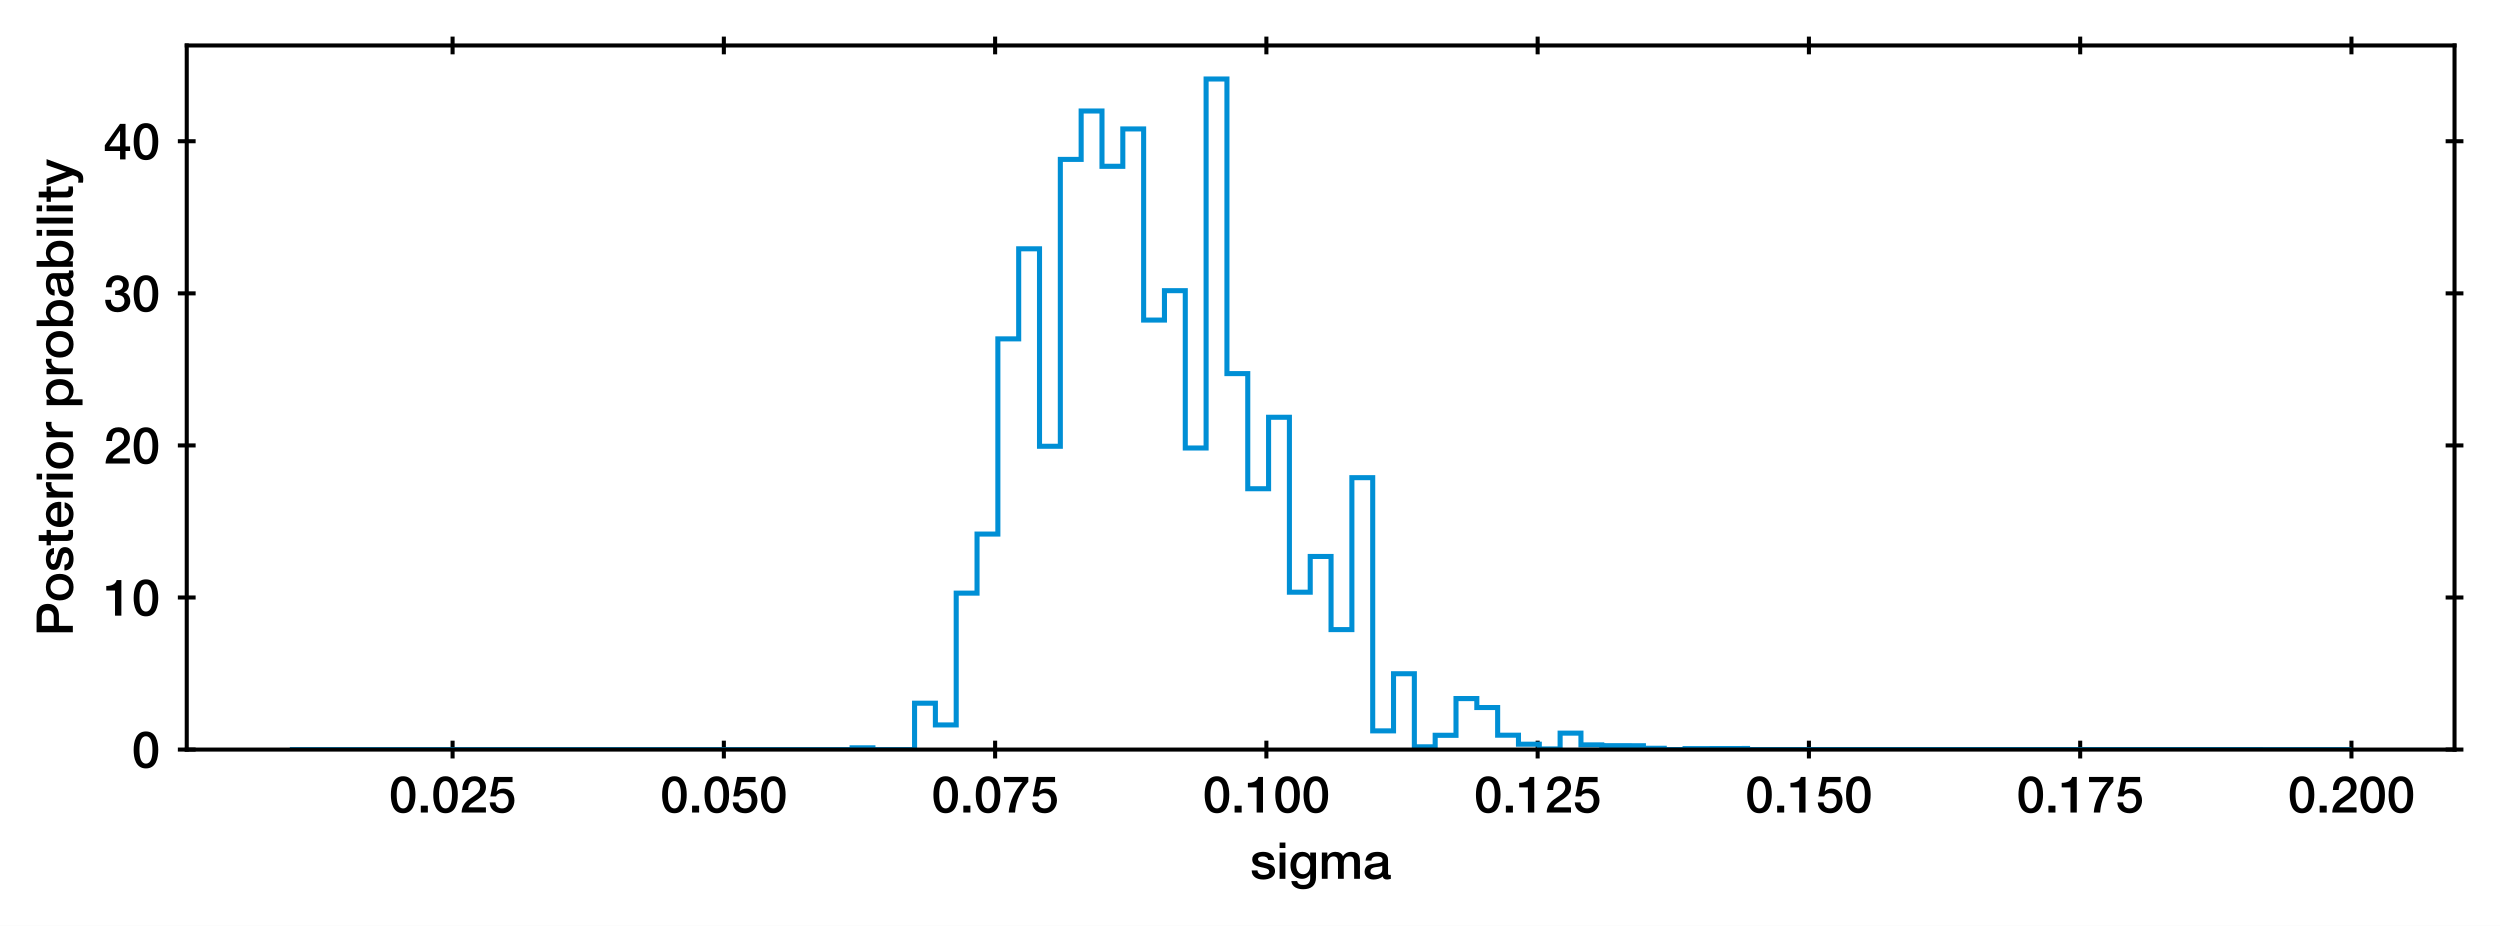
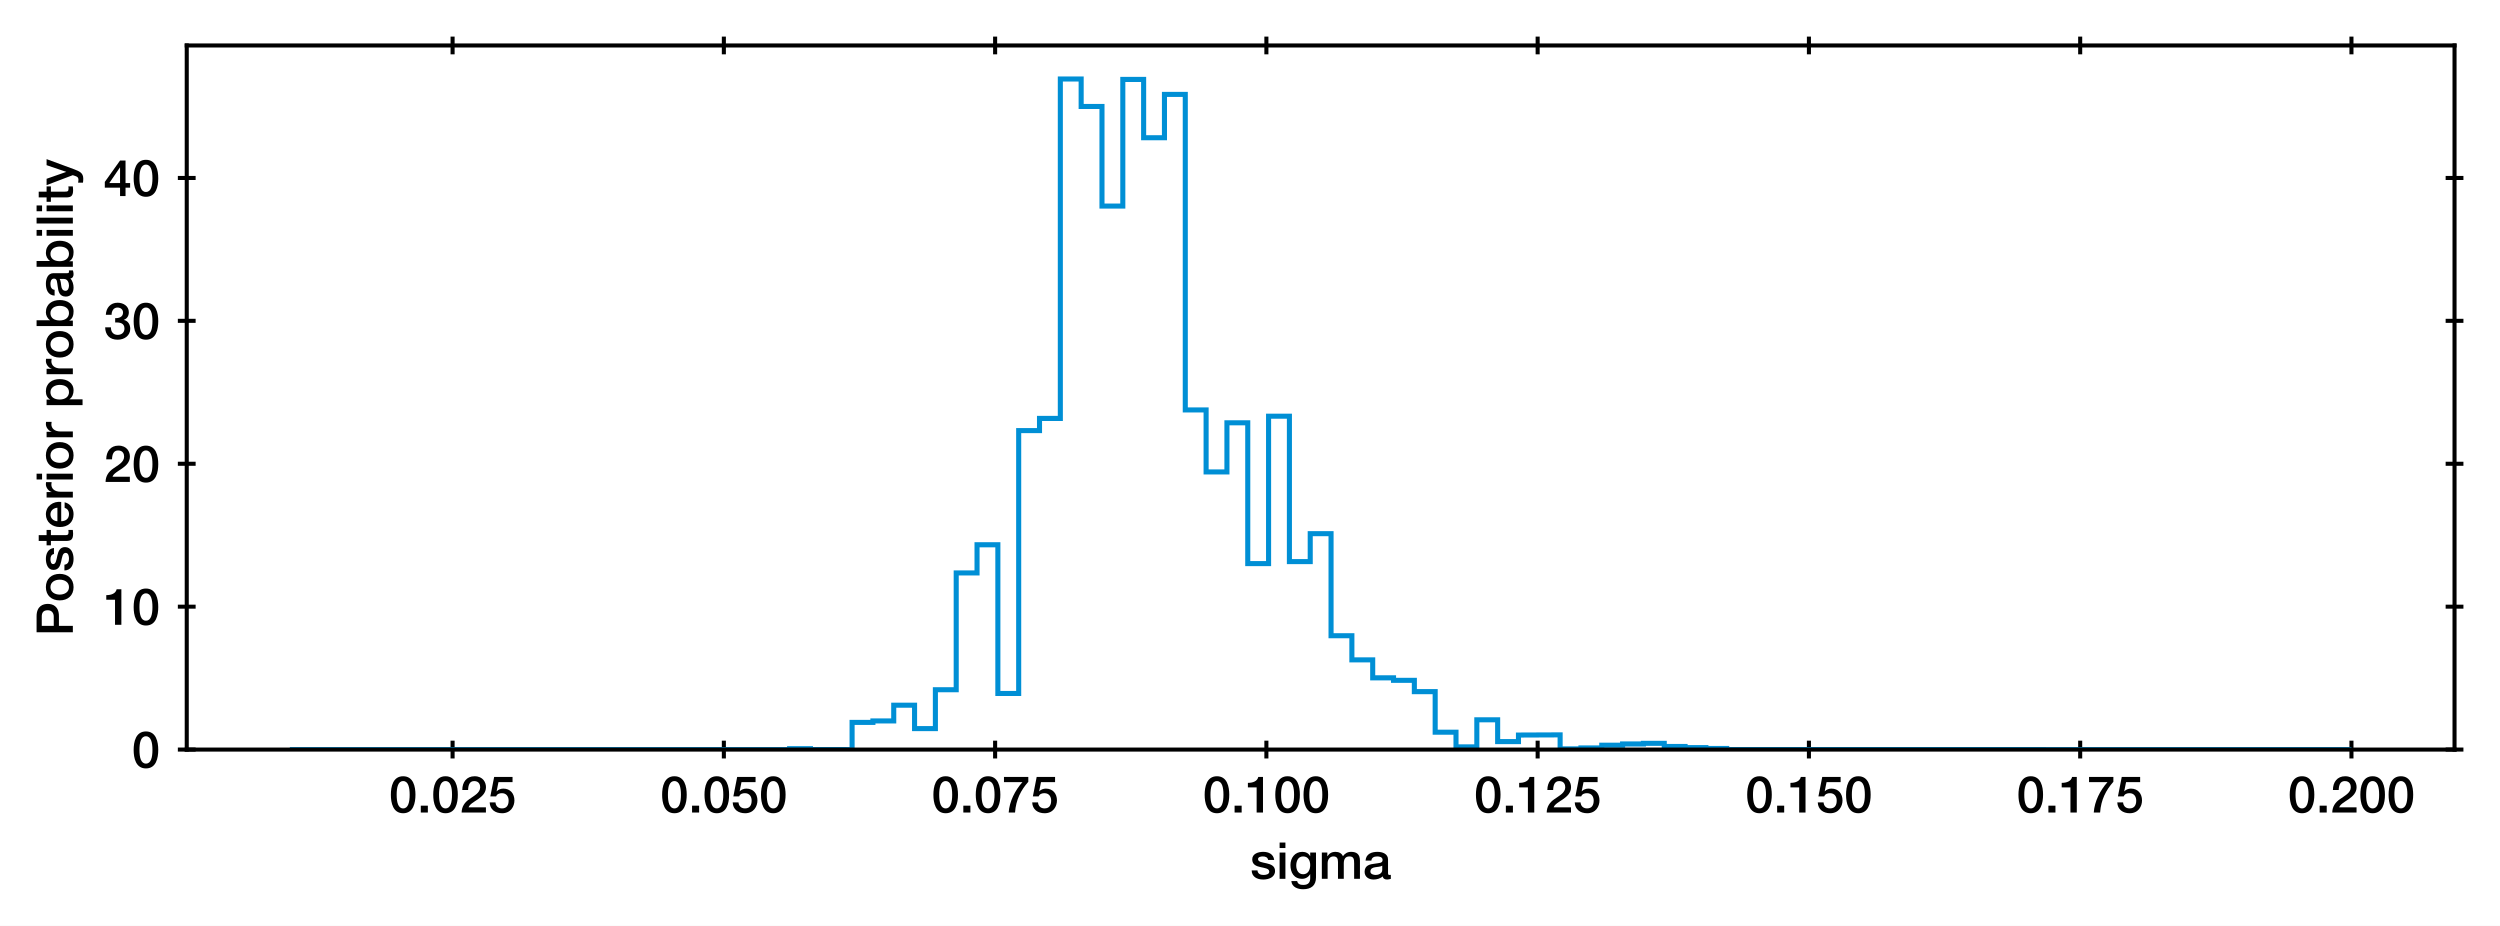
<svg xmlns="http://www.w3.org/2000/svg" xmlns:xlink="http://www.w3.org/1999/xlink" height="182.241pt" version="1.1" viewBox="0 0 492.109 182.241" width="492.109pt">
  <defs>
    <style type="text/css">*{stroke-linecap:butt;stroke-linejoin:round;}</style>
  </defs>
  <g id="figure_1">
    <g id="patch_1">
      <path d="M 0 182.241  L 492.109 182.241  L 492.109 0  L 0 0  z " style="fill:#ffffff;" />
    </g>
    <g id="axes_1">
      <g id="patch_2">
        <path d="M 36.759 147.55  L 483.159 147.55  L 483.159 8.95  L 36.759 8.95  z " style="fill:#ffffff;" />
      </g>
      <g id="matplotlib.axis_1">
        <g id="xtick_1">
          <g id="line2d_1">
            <defs>
-               <path d="M 0 1.75  L 0 -1.75  " id="md2876a02bf" style="stroke:#000000;stroke-width:0.8;" />
+               <path d="M 0 1.75  L 0 -1.75  " id="m2339bd0431" style="stroke:#000000;stroke-width:0.8;" />
            </defs>
            <g>
-               <use style="stroke:#000000;stroke-width:0.8;" x="89.089" xlink:href="#md2876a02bf" y="147.55" />
+               <use style="stroke:#000000;stroke-width:0.8;" x="89.089" xlink:href="#m2339bd0431" y="147.55" />
            </g>
          </g>
          <g id="line2d_2">
            <g>
-               <use style="stroke:#000000;stroke-width:0.8;" x="89.089" xlink:href="#md2876a02bf" y="8.95" />
+               <use style="stroke:#000000;stroke-width:0.8;" x="89.089" xlink:href="#m2339bd0431" y="8.95" />
            </g>
          </g>
          <g id="text_1">
            <g transform="translate(76.57997 159.9406)scale(0.1 -0.1)">
              <defs>
                <path d="M 1779 518  C 1139 518 960 1306 960 2240  C 960 3174 1139 3962 1779 3962  C 2419 3962 2598 3174 2598 2240  C 2598 1306 2419 518 1779 518  z M 1779 4570  C 493 4570 230 3258 230 2240  C 230 1222 493 -90 1779 -90  C 3066 -90 3328 1222 3328 2240  C 3328 3258 3066 4570 1779 4570  z " id="HelveticaNeue-Medium-30" transform="scale(0.015625)" />
                <path d="M 442 0  L 1331 0  L 1331 864  L 442 864  L 442 0  z " id="HelveticaNeue-Medium-2e" transform="scale(0.015625)" />
                <path d="M 3309 653  L 1126 653  C 1254 1050 1798 1325 2317 1683  C 2829 2042 3315 2483 3315 3194  C 3315 3770 2970 4570 1875 4570  C 877 4570 333 3834 333 2842  L 1062 2842  C 1082 3469 1254 3962 1830 3962  C 2458 3962 2592 3488 2586 3168  C 2573 2470 1818 2118 1235 1696  C 634 1293 256 736 250 0  L 3309 0  L 3309 653  z " id="HelveticaNeue-Medium-32" transform="scale(0.015625)" />
                <path d="M 307 2029  L 1037 2029  C 1152 2342 1453 2438 1760 2438  C 2349 2438 2611 1997 2611 1504  C 2611 960 2400 518 1779 518  C 1306 518 998 794 954 1274  L 224 1274  C 256 378 928 -90 1792 -90  C 2893 -90 3341 800 3341 1517  C 3341 2374 2829 3014 1939 3014  C 1638 3014 1312 2893 1114 2675  L 1101 2688  L 1331 3827  L 3104 3827  L 3104 4480  L 787 4480  L 307 2029  z " id="HelveticaNeue-Medium-35" transform="scale(0.015625)" />
              </defs>
              <use xlink:href="#HelveticaNeue-Medium-30" />
              <use x="55.6" xlink:href="#HelveticaNeue-Medium-2e" />
              <use x="83.4" xlink:href="#HelveticaNeue-Medium-30" />
              <use x="139" xlink:href="#HelveticaNeue-Medium-32" />
              <use x="194.6" xlink:href="#HelveticaNeue-Medium-35" />
            </g>
          </g>
        </g>
        <g id="xtick_2">
          <g id="line2d_3">
            <g>
-               <use style="stroke:#000000;stroke-width:0.8;" x="142.486" xlink:href="#md2876a02bf" y="147.55" />
+               <use style="stroke:#000000;stroke-width:0.8;" x="142.486" xlink:href="#m2339bd0431" y="147.55" />
            </g>
          </g>
          <g id="line2d_4">
            <g>
-               <use style="stroke:#000000;stroke-width:0.8;" x="142.486" xlink:href="#md2876a02bf" y="8.95" />
+               <use style="stroke:#000000;stroke-width:0.8;" x="142.486" xlink:href="#m2339bd0431" y="8.95" />
            </g>
          </g>
          <g id="text_2">
            <g transform="translate(129.9771 159.9406)scale(0.1 -0.1)">
              <use xlink:href="#HelveticaNeue-Medium-30" />
              <use x="55.6" xlink:href="#HelveticaNeue-Medium-2e" />
              <use x="83.4" xlink:href="#HelveticaNeue-Medium-30" />
              <use x="139" xlink:href="#HelveticaNeue-Medium-35" />
              <use x="194.6" xlink:href="#HelveticaNeue-Medium-30" />
            </g>
          </g>
        </g>
        <g id="xtick_3">
          <g id="line2d_5">
            <g>
-               <use style="stroke:#000000;stroke-width:0.8;" x="195.883" xlink:href="#md2876a02bf" y="147.55" />
+               <use style="stroke:#000000;stroke-width:0.8;" x="195.883" xlink:href="#m2339bd0431" y="147.55" />
            </g>
          </g>
          <g id="line2d_6">
            <g>
-               <use style="stroke:#000000;stroke-width:0.8;" x="195.883" xlink:href="#md2876a02bf" y="8.95" />
+               <use style="stroke:#000000;stroke-width:0.8;" x="195.883" xlink:href="#m2339bd0431" y="8.95" />
            </g>
          </g>
          <g id="text_3">
            <g transform="translate(183.3742 159.9406)scale(0.1 -0.1)">
              <defs>
                <path d="M 224 3827  L 2547 3827  C 1626 2790 915 1414 819 0  L 1619 0  C 1734 1619 2355 2816 3290 3872  L 3290 4480  L 224 4480  L 224 3827  z " id="HelveticaNeue-Medium-37" transform="scale(0.015625)" />
              </defs>
              <use xlink:href="#HelveticaNeue-Medium-30" />
              <use x="55.6" xlink:href="#HelveticaNeue-Medium-2e" />
              <use x="83.4" xlink:href="#HelveticaNeue-Medium-30" />
              <use x="139" xlink:href="#HelveticaNeue-Medium-37" />
              <use x="194.6" xlink:href="#HelveticaNeue-Medium-35" />
            </g>
          </g>
        </g>
        <g id="xtick_4">
          <g id="line2d_7">
            <g>
-               <use style="stroke:#000000;stroke-width:0.8;" x="249.28" xlink:href="#md2876a02bf" y="147.55" />
+               <use style="stroke:#000000;stroke-width:0.8;" x="249.28" xlink:href="#m2339bd0431" y="147.55" />
            </g>
          </g>
          <g id="line2d_8">
            <g>
-               <use style="stroke:#000000;stroke-width:0.8;" x="249.28" xlink:href="#md2876a02bf" y="8.95" />
+               <use style="stroke:#000000;stroke-width:0.8;" x="249.28" xlink:href="#m2339bd0431" y="8.95" />
            </g>
          </g>
          <g id="text_4">
            <g transform="translate(236.7714 159.9406)scale(0.1 -0.1)">
              <defs>
                <path d="M 339 3162  L 1440 3162  L 1440 0  L 2240 0  L 2240 4480  L 1645 4480  C 1536 3942 954 3731 339 3738  L 339 3162  z " id="HelveticaNeue-Medium-31" transform="scale(0.015625)" />
              </defs>
              <use xlink:href="#HelveticaNeue-Medium-30" />
              <use x="55.6" xlink:href="#HelveticaNeue-Medium-2e" />
              <use x="83.4" xlink:href="#HelveticaNeue-Medium-31" />
              <use x="139" xlink:href="#HelveticaNeue-Medium-30" />
              <use x="194.6" xlink:href="#HelveticaNeue-Medium-30" />
            </g>
          </g>
        </g>
        <g id="xtick_5">
          <g id="line2d_9">
            <g>
-               <use style="stroke:#000000;stroke-width:0.8;" x="302.677" xlink:href="#md2876a02bf" y="147.55" />
+               <use style="stroke:#000000;stroke-width:0.8;" x="302.677" xlink:href="#m2339bd0431" y="147.55" />
            </g>
          </g>
          <g id="line2d_10">
            <g>
-               <use style="stroke:#000000;stroke-width:0.8;" x="302.677" xlink:href="#md2876a02bf" y="8.95" />
+               <use style="stroke:#000000;stroke-width:0.8;" x="302.677" xlink:href="#m2339bd0431" y="8.95" />
            </g>
          </g>
          <g id="text_5">
            <g transform="translate(290.1685 159.9406)scale(0.1 -0.1)">
              <use xlink:href="#HelveticaNeue-Medium-30" />
              <use x="55.6" xlink:href="#HelveticaNeue-Medium-2e" />
              <use x="83.4" xlink:href="#HelveticaNeue-Medium-31" />
              <use x="139" xlink:href="#HelveticaNeue-Medium-32" />
              <use x="194.6" xlink:href="#HelveticaNeue-Medium-35" />
            </g>
          </g>
        </g>
        <g id="xtick_6">
          <g id="line2d_11">
            <g>
-               <use style="stroke:#000000;stroke-width:0.8;" x="356.074" xlink:href="#md2876a02bf" y="147.55" />
+               <use style="stroke:#000000;stroke-width:0.8;" x="356.074" xlink:href="#m2339bd0431" y="147.55" />
            </g>
          </g>
          <g id="line2d_12">
            <g>
-               <use style="stroke:#000000;stroke-width:0.8;" x="356.074" xlink:href="#md2876a02bf" y="8.95" />
+               <use style="stroke:#000000;stroke-width:0.8;" x="356.074" xlink:href="#m2339bd0431" y="8.95" />
            </g>
          </g>
          <g id="text_6">
            <g transform="translate(343.5656 159.9406)scale(0.1 -0.1)">
              <use xlink:href="#HelveticaNeue-Medium-30" />
              <use x="55.6" xlink:href="#HelveticaNeue-Medium-2e" />
              <use x="83.4" xlink:href="#HelveticaNeue-Medium-31" />
              <use x="139" xlink:href="#HelveticaNeue-Medium-35" />
              <use x="194.6" xlink:href="#HelveticaNeue-Medium-30" />
            </g>
          </g>
        </g>
        <g id="xtick_7">
          <g id="line2d_13">
            <g>
-               <use style="stroke:#000000;stroke-width:0.8;" x="409.471" xlink:href="#md2876a02bf" y="147.55" />
+               <use style="stroke:#000000;stroke-width:0.8;" x="409.471" xlink:href="#m2339bd0431" y="147.55" />
            </g>
          </g>
          <g id="line2d_14">
            <g>
-               <use style="stroke:#000000;stroke-width:0.8;" x="409.471" xlink:href="#md2876a02bf" y="8.95" />
+               <use style="stroke:#000000;stroke-width:0.8;" x="409.471" xlink:href="#m2339bd0431" y="8.95" />
            </g>
          </g>
          <g id="text_7">
            <g transform="translate(396.9627 159.9406)scale(0.1 -0.1)">
              <use xlink:href="#HelveticaNeue-Medium-30" />
              <use x="55.6" xlink:href="#HelveticaNeue-Medium-2e" />
              <use x="83.4" xlink:href="#HelveticaNeue-Medium-31" />
              <use x="139" xlink:href="#HelveticaNeue-Medium-37" />
              <use x="194.6" xlink:href="#HelveticaNeue-Medium-35" />
            </g>
          </g>
        </g>
        <g id="xtick_8">
          <g id="line2d_15">
            <g>
-               <use style="stroke:#000000;stroke-width:0.8;" x="462.868" xlink:href="#md2876a02bf" y="147.55" />
+               <use style="stroke:#000000;stroke-width:0.8;" x="462.868" xlink:href="#m2339bd0431" y="147.55" />
            </g>
          </g>
          <g id="line2d_16">
            <g>
-               <use style="stroke:#000000;stroke-width:0.8;" x="462.868" xlink:href="#md2876a02bf" y="8.95" />
+               <use style="stroke:#000000;stroke-width:0.8;" x="462.868" xlink:href="#m2339bd0431" y="8.95" />
            </g>
          </g>
          <g id="text_8">
            <g transform="translate(450.3599 159.9406)scale(0.1 -0.1)">
              <use xlink:href="#HelveticaNeue-Medium-30" />
              <use x="55.6" xlink:href="#HelveticaNeue-Medium-2e" />
              <use x="83.4" xlink:href="#HelveticaNeue-Medium-32" />
              <use x="139" xlink:href="#HelveticaNeue-Medium-30" />
              <use x="194.6" xlink:href="#HelveticaNeue-Medium-30" />
            </g>
          </g>
        </g>
        <g id="text_9">
          <g transform="translate(246.0648 172.9906)scale(0.1 -0.1)">
            <defs>
              <path d="M 205 1062  C 218 282 838 -90 1670 -90  C 2355 -90 3149 198 3149 986  C 3149 1638 2611 1830 2080 1952  C 1542 2074 1005 2125 1005 2483  C 1005 2771 1395 2822 1606 2822  C 1926 2822 2214 2726 2278 2381  L 3040 2381  C 2950 3117 2336 3398 1658 3398  C 1056 3398 275 3174 275 2451  C 275 1779 800 1587 1338 1472  C 1869 1350 2400 1306 2419 922  C 2438 544 1958 486 1683 486  C 1293 486 973 640 934 1062  L 205 1062  z " id="HelveticaNeue-Medium-73" transform="scale(0.015625)" />
              <path d="M 403 0  L 1133 0  L 1133 3309  L 403 3309  L 403 0  z M 403 3878  L 1133 3878  L 1133 4570  L 403 4570  L 403 3878  z " id="HelveticaNeue-Medium-69" transform="scale(0.015625)" />
              <path d="M 1824 576  C 1216 576 954 1126 954 1670  C 954 2221 1178 2822 1824 2822  C 2458 2822 2714 2298 2714 1728  C 2714 1165 2470 576 1824 576  z M 3443 3309  L 2714 3309  L 2714 2854  L 2701 2854  C 2515 3226 2138 3398 1722 3398  C 781 3398 224 2630 224 1741  C 224 794 659 0 1709 0  C 2118 0 2496 218 2701 582  L 2714 582  L 2714 77  C 2714 -467 2451 -768 1862 -768  C 1491 -768 1158 -698 1069 -282  L 339 -282  C 403 -1056 1152 -1312 1818 -1312  C 2861 -1312 3443 -819 3443 173  L 3443 3309  z " id="HelveticaNeue-Medium-67" transform="scale(0.015625)" />
              <path d="M 384 0  L 1114 0  L 1114 1965  C 1114 2515 1459 2822 1837 2822  C 2278 2822 2419 2579 2419 2125  L 2419 0  L 3149 0  L 3149 1939  C 3149 2496 3360 2822 3853 2822  C 4422 2822 4454 2458 4454 1933  L 4454 0  L 5184 0  L 5184 2285  C 5184 3091 4774 3398 4077 3398  C 3597 3398 3283 3187 3040 2848  C 2893 3226 2515 3398 2112 3398  C 1587 3398 1312 3174 1094 2848  L 1075 2848  L 1075 3309  L 384 3309  L 384 0  z " id="HelveticaNeue-Medium-6d" transform="scale(0.015625)" />
              <path d="M 2426 1114  C 2426 653 1926 486 1606 486  C 1350 486 934 582 934 909  C 934 1293 1216 1408 1530 1459  C 1850 1517 2202 1510 2426 1658  L 2426 1114  z M 3155 2438  C 3155 3136 2477 3398 1830 3398  C 1101 3398 378 3149 326 2298  L 1056 2298  C 1088 2656 1376 2822 1786 2822  C 2080 2822 2470 2752 2470 2374  C 2470 1946 2003 2003 1478 1907  C 864 1837 205 1702 205 877  C 205 230 742 -90 1338 -90  C 1728 -90 2195 32 2483 314  C 2541 13 2752 -90 3046 -90  C 3168 -90 3398 -45 3507 -6  L 3507 499  C 3430 486 3373 486 3328 486  C 3194 486 3155 557 3155 736  L 3155 2438  z " id="HelveticaNeue-Medium-61" transform="scale(0.015625)" />
            </defs>
            <use xlink:href="#HelveticaNeue-Medium-73" />
            <use x="51.9" xlink:href="#HelveticaNeue-Medium-69" />
            <use x="76" xlink:href="#HelveticaNeue-Medium-67" />
            <use x="135.3" xlink:href="#HelveticaNeue-Medium-6d" />
            <use x="222.3" xlink:href="#HelveticaNeue-Medium-61" />
          </g>
        </g>
      </g>
      <g id="matplotlib.axis_2">
        <g id="ytick_1">
          <g id="line2d_17">
            <defs>
-               <path d="M 1.75 0  L -1.75 -0  " id="m46cf207733" style="stroke:#000000;stroke-width:0.8;" />
+               <path d="M 1.75 0  L -1.75 -0  " id="m32d1ae11dd" style="stroke:#000000;stroke-width:0.8;" />
            </defs>
            <g>
-               <use style="stroke:#000000;stroke-width:0.8;" x="36.759" xlink:href="#m46cf207733" y="147.55" />
+               <use style="stroke:#000000;stroke-width:0.8;" x="36.759" xlink:href="#m32d1ae11dd" y="147.55" />
            </g>
          </g>
          <g id="line2d_18">
            <g>
-               <use style="stroke:#000000;stroke-width:0.8;" x="483.159" xlink:href="#m46cf207733" y="147.55" />
+               <use style="stroke:#000000;stroke-width:0.8;" x="483.159" xlink:href="#m32d1ae11dd" y="147.55" />
            </g>
          </g>
          <g id="text_10">
            <g transform="translate(25.95 151.1203)scale(0.1 -0.1)">
              <use xlink:href="#HelveticaNeue-Medium-30" />
            </g>
          </g>
        </g>
        <g id="ytick_2">
          <g id="line2d_19">
            <g>
-               <use style="stroke:#000000;stroke-width:0.8;" x="36.759" xlink:href="#m46cf207733" y="117.614" />
+               <use style="stroke:#000000;stroke-width:0.8;" x="36.759" xlink:href="#m32d1ae11dd" y="119.419" />
            </g>
          </g>
          <g id="line2d_20">
            <g>
-               <use style="stroke:#000000;stroke-width:0.8;" x="483.159" xlink:href="#m46cf207733" y="117.614" />
+               <use style="stroke:#000000;stroke-width:0.8;" x="483.159" xlink:href="#m32d1ae11dd" y="119.419" />
            </g>
          </g>
          <g id="text_11">
-             <g transform="translate(20.39062 121.1843)scale(0.1 -0.1)">
+             <g transform="translate(20.39062 122.9898)scale(0.1 -0.1)">
              <use xlink:href="#HelveticaNeue-Medium-31" />
              <use x="55.6" xlink:href="#HelveticaNeue-Medium-30" />
            </g>
          </g>
        </g>
        <g id="ytick_3">
          <g id="line2d_21">
            <g>
-               <use style="stroke:#000000;stroke-width:0.8;" x="36.759" xlink:href="#m46cf207733" y="87.678" />
+               <use style="stroke:#000000;stroke-width:0.8;" x="36.759" xlink:href="#m32d1ae11dd" y="91.289" />
            </g>
          </g>
          <g id="line2d_22">
            <g>
-               <use style="stroke:#000000;stroke-width:0.8;" x="483.159" xlink:href="#m46cf207733" y="87.678" />
+               <use style="stroke:#000000;stroke-width:0.8;" x="483.159" xlink:href="#m32d1ae11dd" y="91.289" />
            </g>
          </g>
          <g id="text_12">
-             <g transform="translate(20.39062 91.24831)scale(0.1 -0.1)">
+             <g transform="translate(20.39062 94.85921)scale(0.1 -0.1)">
              <use xlink:href="#HelveticaNeue-Medium-32" />
              <use x="55.6" xlink:href="#HelveticaNeue-Medium-30" />
            </g>
          </g>
        </g>
        <g id="ytick_4">
          <g id="line2d_23">
            <g>
-               <use style="stroke:#000000;stroke-width:0.8;" x="36.759" xlink:href="#m46cf207733" y="57.742" />
+               <use style="stroke:#000000;stroke-width:0.8;" x="36.759" xlink:href="#m32d1ae11dd" y="63.158" />
            </g>
          </g>
          <g id="line2d_24">
            <g>
-               <use style="stroke:#000000;stroke-width:0.8;" x="483.159" xlink:href="#m46cf207733" y="57.742" />
+               <use style="stroke:#000000;stroke-width:0.8;" x="483.159" xlink:href="#m32d1ae11dd" y="63.158" />
            </g>
          </g>
          <g id="text_13">
-             <g transform="translate(20.39062 61.31231)scale(0.1 -0.1)">
+             <g transform="translate(20.39062 66.72865)scale(0.1 -0.1)">
              <defs>
                <path d="M 1459 2080  C 2035 2106 2630 2016 2630 1318  C 2630 806 2259 518 1773 518  C 1203 518 909 928 928 1472  L 198 1472  C 218 538 736 -90 1773 -90  C 2630 -90 3360 435 3360 1280  C 3360 1856 3053 2298 2547 2400  L 2547 2413  C 2976 2566 3181 2925 3181 3373  C 3181 4166 2464 4570 1766 4570  C 864 4570 320 3917 282 3046  L 1011 3046  C 998 3507 1248 3962 1754 3962  C 2157 3962 2451 3706 2451 3328  C 2451 2778 1946 2605 1459 2624  L 1459 2080  z " id="HelveticaNeue-Medium-33" transform="scale(0.015625)" />
              </defs>
              <use xlink:href="#HelveticaNeue-Medium-33" />
              <use x="55.6" xlink:href="#HelveticaNeue-Medium-30" />
            </g>
          </g>
        </g>
        <g id="ytick_5">
          <g id="line2d_25">
            <g>
-               <use style="stroke:#000000;stroke-width:0.8;" x="36.759" xlink:href="#m46cf207733" y="27.806" />
+               <use style="stroke:#000000;stroke-width:0.8;" x="36.759" xlink:href="#m32d1ae11dd" y="35.028" />
            </g>
          </g>
          <g id="line2d_26">
            <g>
-               <use style="stroke:#000000;stroke-width:0.8;" x="483.159" xlink:href="#m46cf207733" y="27.806" />
+               <use style="stroke:#000000;stroke-width:0.8;" x="483.159" xlink:href="#m32d1ae11dd" y="35.028" />
            </g>
          </g>
          <g id="text_14">
-             <g transform="translate(20.39062 31.37631)scale(0.1 -0.1)">
+             <g transform="translate(20.39062 38.5981)scale(0.1 -0.1)">
              <defs>
                <path d="M 3341 1638  L 2765 1638  L 2765 4480  L 2074 4480  L 154 1786  L 154 1062  L 2074 1062  L 2074 0  L 2765 0  L 2765 1062  L 3341 1062  L 3341 1638  z M 2061 3610  L 2074 3610  L 2074 1638  L 717 1638  L 2061 3610  z " id="HelveticaNeue-Medium-34" transform="scale(0.015625)" />
              </defs>
              <use xlink:href="#HelveticaNeue-Medium-34" />
              <use x="55.6" xlink:href="#HelveticaNeue-Medium-30" />
            </g>
          </g>
        </g>
        <g id="text_15">
          <g transform="translate(14.34062 125.2125)rotate(-90)scale(0.1 -0.1)">
            <defs>
              <path d="M 1286 3917  L 2470 3917  C 2893 3917 3258 3763 3258 3162  C 3258 2586 2816 2406 2458 2406  L 1286 2406  L 1286 3917  z M 486 0  L 1286 0  L 1286 1754  L 2502 1754  C 3808 1747 4058 2592 4058 3155  C 4058 3725 3808 4570 2502 4570  L 486 4570  L 486 0  z " id="HelveticaNeue-Medium-50" transform="scale(0.015625)" />
              <path d="M 1901 486  C 1248 486 960 1082 960 1658  C 960 2227 1248 2822 1901 2822  C 2554 2822 2842 2227 2842 1658  C 2842 1082 2554 486 1901 486  z M 1901 -90  C 2963 -90 3571 640 3571 1658  C 3571 2669 2963 3398 1901 3398  C 838 3398 230 2669 230 1658  C 230 640 838 -90 1901 -90  z " id="HelveticaNeue-Medium-6f" transform="scale(0.015625)" />
              <path d="M 51 2765  L 602 2765  L 602 813  C 614 262 755 -32 1517 -32  C 1677 -32 1830 -6 1990 6  L 1990 570  C 1888 544 1786 544 1683 544  C 1357 544 1331 698 1331 998  L 1331 2765  L 1990 2765  L 1990 3309  L 1331 3309  L 1331 4301  L 602 4301  L 602 3309  L 51 3309  L 51 2765  z " id="HelveticaNeue-Medium-74" transform="scale(0.015625)" />
              <path d="M 3386 1466  C 3507 2458 2867 3398 1824 3398  C 838 3398 224 2592 224 1651  C 224 634 806 -90 1843 -90  C 2566 -90 3181 314 3341 1037  L 2650 1037  C 2522 672 2266 486 1843 486  C 1235 486 954 947 954 1466  L 3386 1466  z M 954 1946  C 973 2438 1318 2822 1824 2822  C 2317 2822 2630 2406 2656 1946  L 954 1946  z " id="HelveticaNeue-Medium-65" transform="scale(0.015625)" />
              <path d="M 384 0  L 1114 0  L 1114 1574  C 1114 2304 1510 2707 2010 2707  C 2112 2707 2221 2688 2323 2675  L 2323 3379  C 2259 3386 2214 3398 2048 3398  C 1600 3398 1165 3021 1082 2669  L 1069 2669  L 1069 3309  L 384 3309  L 384 0  z " id="HelveticaNeue-Medium-72" transform="scale(0.015625)" />
              <path id="HelveticaNeue-Medium-20" transform="scale(0.015625)" />
              <path d="M 2950 1651  C 2950 1075 2701 486 2035 486  C 1446 486 1107 986 1107 1651  C 1107 2355 1421 2822 2035 2822  C 2637 2822 2950 2253 2950 1651  z M 403 -1222  L 1133 -1222  L 1133 429  L 1146 429  C 1376 64 1830 -90 2253 -90  C 3232 -90 3680 749 3680 1638  C 3680 2605 3174 3398 2131 3398  C 1709 3398 1312 3238 1107 2861  L 1094 2861  L 1094 3309  L 403 3309  L 403 -1222  z " id="HelveticaNeue-Medium-70" transform="scale(0.015625)" />
              <path d="M 2950 1651  C 2950 1075 2701 486 2035 486  C 1446 486 1107 986 1107 1651  C 1107 2355 1421 2822 2035 2822  C 2637 2822 2950 2253 2950 1651  z M 403 0  L 1094 0  L 1094 454  L 1107 454  C 1325 19 1805 -90 2253 -90  C 3232 -90 3680 749 3680 1638  C 3680 2605 3174 3398 2131 3398  C 1760 3398 1344 3200 1146 2880  L 1133 2880  L 1133 4570  L 403 4570  L 403 0  z " id="HelveticaNeue-Medium-62" transform="scale(0.015625)" />
              <path d="M 403 0  L 1133 0  L 1133 4570  L 403 4570  L 403 0  z " id="HelveticaNeue-Medium-6c" transform="scale(0.015625)" />
              <path d="M 1274 13  L 1190 -243  C 1101 -525 1018 -704 678 -704  C 563 -704 448 -678 333 -659  L 333 -1274  C 499 -1299 666 -1312 838 -1312  C 1600 -1312 1773 -774 2010 -179  L 3296 3309  L 2534 3309  L 1696 838  L 1683 838  L 819 3309  L 19 3309  L 1274 13  z " id="HelveticaNeue-Medium-79" transform="scale(0.015625)" />
            </defs>
            <use xlink:href="#HelveticaNeue-Medium-50" />
            <use x="66.7" xlink:href="#HelveticaNeue-Medium-6f" />
            <use x="126" xlink:href="#HelveticaNeue-Medium-73" />
            <use x="177.9" xlink:href="#HelveticaNeue-Medium-74" />
            <use x="211.2" xlink:href="#HelveticaNeue-Medium-65" />
            <use x="266.8" xlink:href="#HelveticaNeue-Medium-72" />
            <use x="302" xlink:href="#HelveticaNeue-Medium-69" />
            <use x="326.1" xlink:href="#HelveticaNeue-Medium-6f" />
            <use x="385.4" xlink:href="#HelveticaNeue-Medium-72" />
            <use x="420.6" xlink:href="#HelveticaNeue-Medium-20" />
            <use x="448.4" xlink:href="#HelveticaNeue-Medium-70" />
            <use x="509.5" xlink:href="#HelveticaNeue-Medium-72" />
            <use x="544.7" xlink:href="#HelveticaNeue-Medium-6f" />
            <use x="604" xlink:href="#HelveticaNeue-Medium-62" />
            <use x="665.1" xlink:href="#HelveticaNeue-Medium-61" />
            <use x="720.7" xlink:href="#HelveticaNeue-Medium-62" />
            <use x="781.8" xlink:href="#HelveticaNeue-Medium-69" />
            <use x="805.9" xlink:href="#HelveticaNeue-Medium-6c" />
            <use x="830" xlink:href="#HelveticaNeue-Medium-69" />
            <use x="854.1" xlink:href="#HelveticaNeue-Medium-74" />
            <use x="887.4" xlink:href="#HelveticaNeue-Medium-79" />
          </g>
        </g>
      </g>
      <g id="patch_3">
-         <path clip-path="url(#p45903419a3)" d="M 57.05 147.55  L 167.728 147.549  L 167.728 147.201  L 171.827 147.201  L 171.827 147.55  L 180.025 147.55  L 180.025 138.42  L 184.125 138.42  L 184.125 142.695  L 188.224 142.695  L 188.224 116.76  L 192.323 116.76  L 192.323 105.129  L 196.422 105.129  L 196.422 66.705  L 200.521 66.705  L 200.521 48.975  L 204.621 48.975  L 204.621 87.846  L 208.72 87.846  L 208.72 31.378  L 212.819 31.378  L 212.819 21.85  L 216.918 21.85  L 216.918 32.735  L 221.017 32.735  L 221.017 25.384  L 225.116 25.384  L 225.116 62.998  L 229.216 62.998  L 229.216 57.219  L 233.315 57.219  L 233.315 88.185  L 237.414 88.185  L 237.414 15.55  L 241.513 15.55  L 241.513 73.541  L 245.612 73.541  L 245.612 96.205  L 249.711 96.205  L 249.711 82.133  L 253.811 82.133  L 253.811 116.567  L 257.91 116.567  L 257.91 109.54  L 262.009 109.54  L 262.009 123.936  L 266.108 123.936  L 266.108 94.021  L 270.207 94.021  L 270.207 143.869  L 274.306 143.869  L 274.306 132.619  L 278.406 132.619  L 278.406 147.004  L 282.505 147.004  L 282.505 144.739  L 286.604 144.739  L 286.604 137.509  L 290.703 137.509  L 290.703 139.275  L 294.802 139.275  L 294.802 144.718  L 298.902 144.718  L 298.902 146.492  L 303.001 146.492  L 303.001 147.424  L 307.1 147.424  L 307.1 144.317  L 311.199 144.317  L 311.199 146.618  L 315.298 146.618  L 315.298 146.772  L 323.497 146.793  L 323.497 147.294  L 327.596 147.294  L 327.596 147.548  L 331.695 147.548  L 331.695 147.362  L 343.992 147.336  L 343.992 147.542  L 462.868 147.55  L 462.868 147.55  " style="fill:none;stroke:#008fd5;stroke-linejoin:miter;" />
+         <path clip-path="url(#p2bb6530b9a)" d="M 57.05 147.55  L 155.43 147.55  L 155.43 147.377  L 159.53 147.377  L 159.53 147.541  L 167.728 147.55  L 167.728 142.202  L 171.827 142.202  L 171.827 141.91  L 175.926 141.91  L 175.926 138.814  L 180.025 138.814  L 180.025 143.423  L 184.125 143.423  L 184.125 135.773  L 188.224 135.773  L 188.224 112.779  L 192.323 112.779  L 192.323 107.234  L 196.422 107.234  L 196.422 136.507  L 200.521 136.507  L 200.521 84.758  L 204.621 84.758  L 204.621 82.365  L 208.72 82.365  L 208.72 15.55  L 212.819 15.55  L 212.819 20.96  L 216.918 20.96  L 216.918 40.56  L 221.017 40.56  L 221.017 15.636  L 225.116 15.636  L 225.116 27.111  L 229.216 27.111  L 229.216 18.581  L 233.315 18.581  L 233.315 80.696  L 237.414 80.696  L 237.414 92.902  L 241.513 92.902  L 241.513 83.227  L 245.612 83.227  L 245.612 110.936  L 249.711 110.936  L 249.711 81.925  L 253.811 81.925  L 253.811 110.552  L 257.91 110.552  L 257.91 105.044  L 262.009 105.044  L 262.009 125.137  L 266.108 125.137  L 266.108 129.885  L 270.207 129.885  L 270.207 133.428  L 274.306 133.428  L 274.306 133.923  L 278.406 133.923  L 278.406 136.143  L 282.505 136.143  L 282.505 144.13  L 286.604 144.13  L 286.604 147.02  L 290.703 147.02  L 290.703 141.689  L 294.802 141.689  L 294.802 145.984  L 298.902 145.984  L 298.902 144.69  L 307.1 144.654  L 307.1 147.404  L 311.199 147.404  L 311.199 147.229  L 315.298 147.229  L 315.298 146.694  L 319.397 146.694  L 319.397 146.445  L 323.497 146.445  L 323.497 146.32  L 327.596 146.32  L 327.596 146.932  L 331.695 146.932  L 331.695 147.165  L 335.794 147.165  L 335.794 147.333  L 339.893 147.333  L 339.893 147.547  L 462.868 147.55  L 462.868 147.55  " style="fill:none;stroke:#008fd5;stroke-linejoin:miter;" />
      </g>
      <g id="patch_4">
        <path d="M 36.759 147.55  L 36.759 8.95  " style="fill:none;stroke:#000000;stroke-linecap:square;stroke-linejoin:miter;stroke-width:0.8;" />
      </g>
      <g id="patch_5">
        <path d="M 483.159 147.55  L 483.159 8.95  " style="fill:none;stroke:#000000;stroke-linecap:square;stroke-linejoin:miter;stroke-width:0.8;" />
      </g>
      <g id="patch_6">
        <path d="M 36.759 147.55  L 483.159 147.55  " style="fill:none;stroke:#000000;stroke-linecap:square;stroke-linejoin:miter;stroke-width:0.8;" />
      </g>
      <g id="patch_7">
        <path d="M 36.759 8.95  L 483.159 8.95  " style="fill:none;stroke:#000000;stroke-linecap:square;stroke-linejoin:miter;stroke-width:0.8;" />
      </g>
    </g>
  </g>
  <defs>
-     <clipPath id="p45903419a3">
+     <clipPath id="p2bb6530b9a">
      <rect height="138.6" width="446.4" x="36.759" y="8.95" />
    </clipPath>
  </defs>
</svg>
